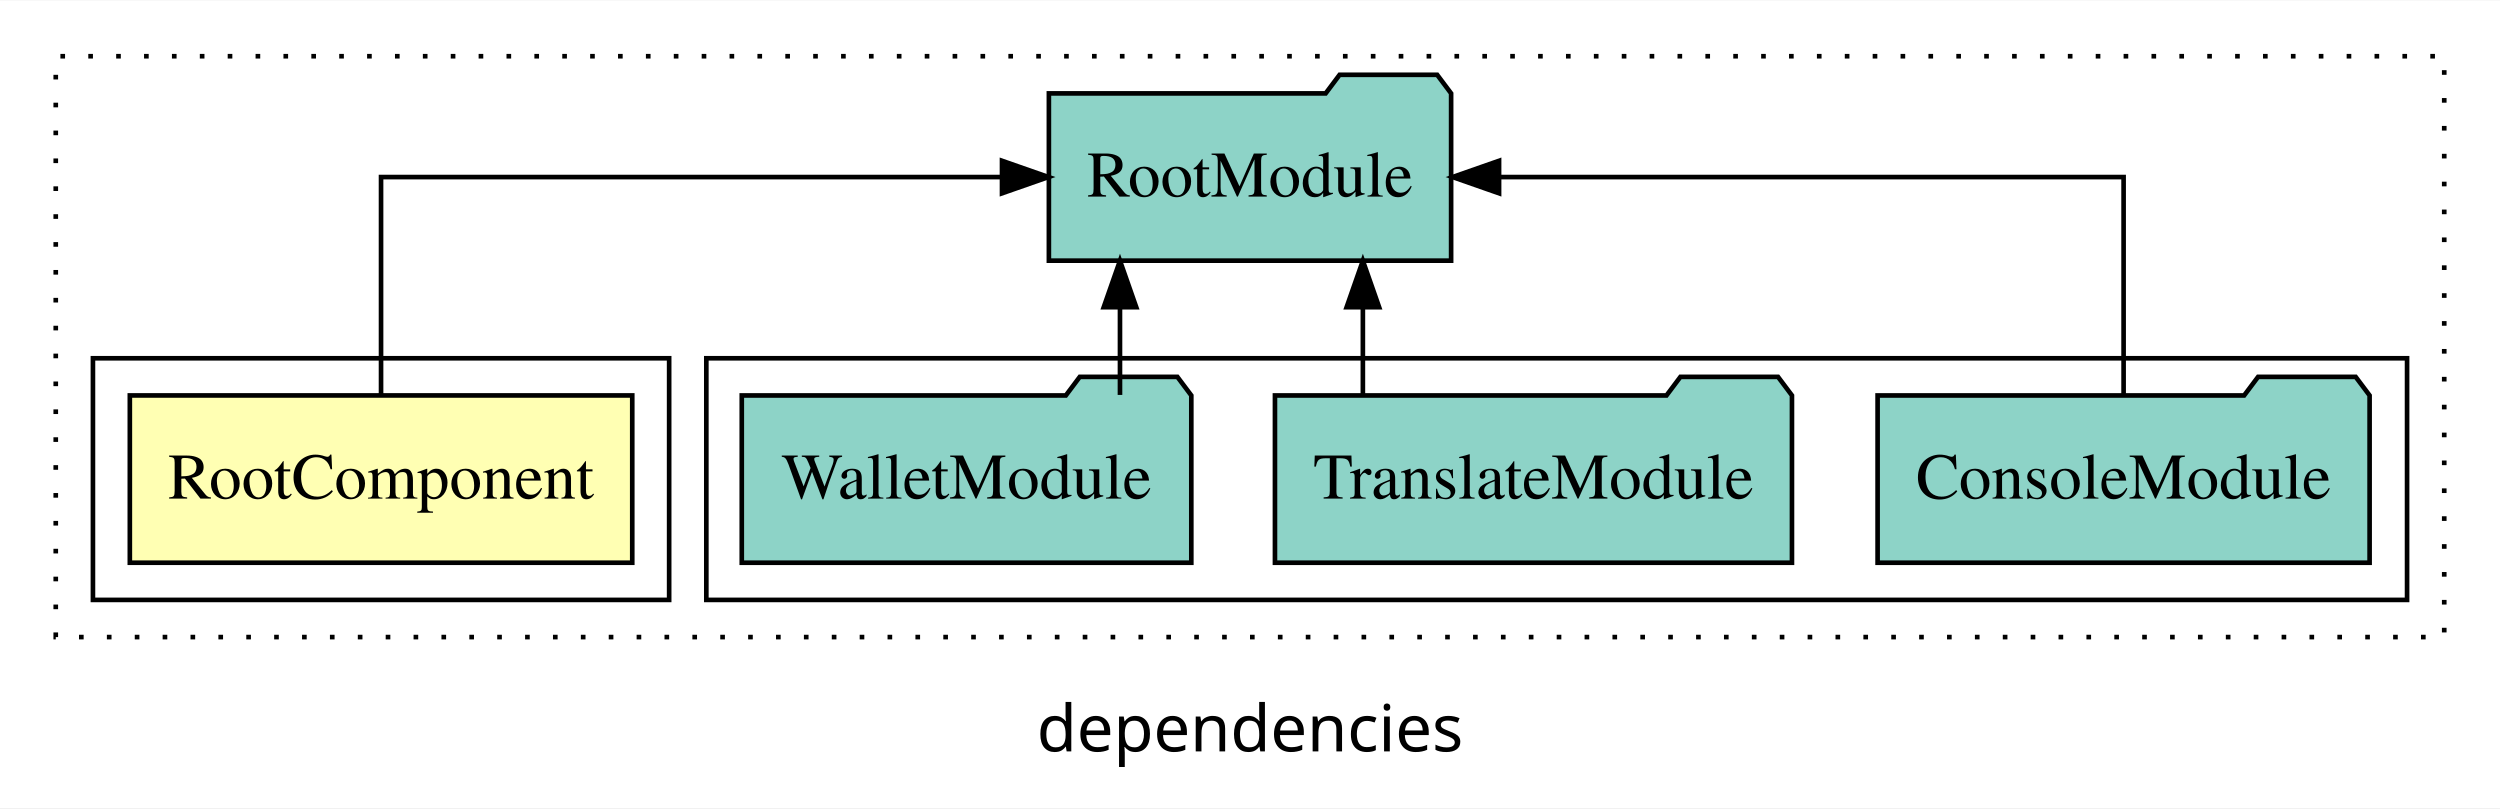
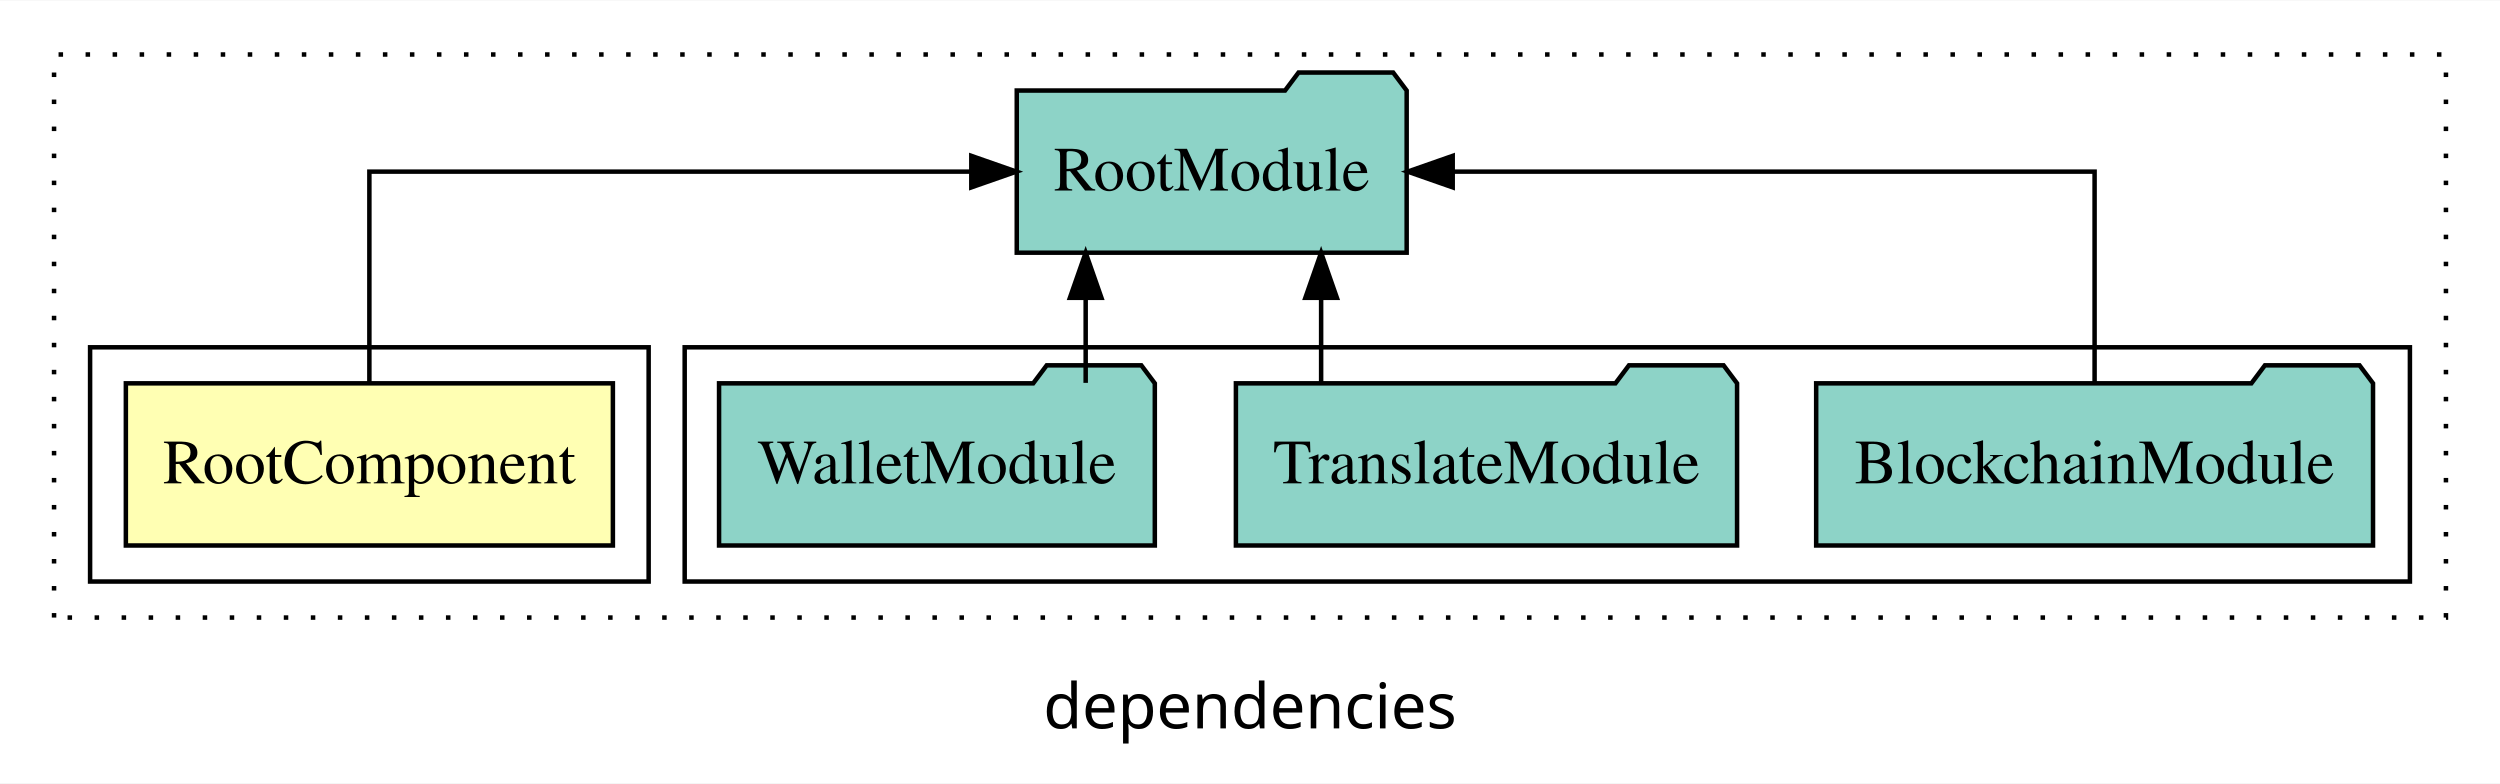
- <svg xmlns="http://www.w3.org/2000/svg" width="538pt" height="174pt" viewBox="0.00 0.00 538.00 173.80">
+ <svg xmlns="http://www.w3.org/2000/svg" width="555pt" height="174pt" viewBox="0.00 0.00 555.00 173.80">
  <g id="graph0" class="graph" transform="scale(1 1) rotate(0) translate(4 169.8)">
-     <polygon fill="white" stroke="transparent" points="-4,4 -4,-169.8 534,-169.8 534,4 -4,4" />
-     <text text-anchor="middle" x="265" y="-8.2" font-family="sans-serif" font-size="14.00">dependencies</text>
+     <polygon fill="white" stroke="transparent" points="-4,4 -4,-169.8 551,-169.8 551,4 -4,4" />
+     <text text-anchor="middle" x="273.5" y="-8.2" font-family="sans-serif" font-size="14.00">dependencies</text>
    <g id="clust1" class="cluster">
-       <polygon fill="none" stroke="black" stroke-dasharray="1,5" points="8,-32.8 8,-157.8 522,-157.8 522,-32.8 8,-32.8" />
+       <polygon fill="none" stroke="black" stroke-dasharray="1,5" points="8,-32.8 8,-157.8 539,-157.8 539,-32.8 8,-32.8" />
    </g>
    <g id="clust4" class="cluster">
-       <polygon fill="none" stroke="black" points="148,-40.8 148,-92.8 514,-92.8 514,-40.8 148,-40.8" />
+       <polygon fill="none" stroke="black" points="148,-40.8 148,-92.8 531,-92.8 531,-40.8 148,-40.8" />
    </g>
    <g id="clust2" class="cluster">
      <polygon fill="none" stroke="black" points="16,-40.8 16,-92.8 140,-92.8 140,-40.8 16,-40.8" />
    </g>
    <g id="node1" class="node">
      <polygon fill="#ffffb3" stroke="black" points="132.06,-84.8 23.94,-84.8 23.94,-48.8 132.06,-48.8 132.06,-84.8" />
      <text text-anchor="middle" x="78" y="-62.6" font-family="Times,serif" font-size="14.00">RootComponent</text>
    </g>
    <g id="node2" class="node">
      <polygon fill="#8dd3c7" stroke="black" points="308.28,-149.8 305.28,-153.8 284.28,-153.8 281.28,-149.8 221.72,-149.8 221.72,-113.8 308.28,-113.8 308.28,-149.8" />
      <text text-anchor="middle" x="265" y="-127.6" font-family="Times,serif" font-size="14.00">RootModule</text>
    </g>
    <g id="edge1" class="edge">
      <path fill="none" stroke="black" d="M78,-84.91C78,-104.14 78,-131.8 78,-131.8 78,-131.8 211.63,-131.8 211.63,-131.8" />
      <polygon fill="black" stroke="black" points="211.63,-135.3 221.63,-131.8 211.63,-128.3 211.63,-135.3" />
    </g>
    <g id="node3" class="node">
-       <polygon fill="#8dd3c7" stroke="black" points="505.94,-84.8 502.94,-88.8 481.94,-88.8 478.94,-84.8 400.06,-84.8 400.06,-48.8 505.94,-48.8 505.94,-84.8" />
-       <text text-anchor="middle" x="453" y="-62.6" font-family="Times,serif" font-size="14.00">ConsoleModule</text>
+       <polygon fill="#8dd3c7" stroke="black" points="522.81,-84.8 519.81,-88.8 498.81,-88.8 495.81,-84.8 399.19,-84.8 399.19,-48.8 522.81,-48.8 522.81,-84.8" />
+       <text text-anchor="middle" x="461" y="-62.6" font-family="Times,serif" font-size="14.00">BlockchainModule</text>
    </g>
    <g id="edge2" class="edge">
-       <path fill="none" stroke="black" d="M453,-84.91C453,-104.14 453,-131.8 453,-131.8 453,-131.8 318.6,-131.8 318.6,-131.8" />
-       <polygon fill="black" stroke="black" points="318.6,-128.3 308.6,-131.8 318.6,-135.3 318.6,-128.3" />
+       <path fill="none" stroke="black" d="M461,-84.91C461,-104.14 461,-131.8 461,-131.8 461,-131.8 318.5,-131.8 318.5,-131.8" />
+       <polygon fill="black" stroke="black" points="318.5,-128.3 308.5,-131.8 318.5,-135.3 318.5,-128.3" />
    </g>
    <g id="node4" class="node">
      <polygon fill="#8dd3c7" stroke="black" points="381.63,-84.8 378.63,-88.8 357.63,-88.8 354.63,-84.8 270.37,-84.8 270.37,-48.8 381.63,-48.8 381.63,-84.8" />
      <text text-anchor="middle" x="326" y="-62.6" font-family="Times,serif" font-size="14.00">TranslateModule</text>
    </g>
    <g id="edge3" class="edge">
      <path fill="none" stroke="black" d="M289.29,-84.91C289.29,-84.91 289.29,-103.79 289.29,-103.79" />
      <polygon fill="black" stroke="black" points="285.79,-103.79 289.29,-113.79 292.79,-103.79 285.79,-103.79" />
    </g>
    <g id="node5" class="node">
      <polygon fill="#8dd3c7" stroke="black" points="252.37,-84.8 249.37,-88.8 228.37,-88.8 225.37,-84.8 155.63,-84.8 155.63,-48.8 252.37,-48.8 252.37,-84.8" />
      <text text-anchor="middle" x="204" y="-62.6" font-family="Times,serif" font-size="14.00">WalletModule</text>
    </g>
    <g id="edge4" class="edge">
      <path fill="none" stroke="black" d="M237.02,-84.91C237.02,-84.91 237.02,-103.79 237.02,-103.79" />
      <polygon fill="black" stroke="black" points="233.52,-103.79 237.02,-113.79 240.52,-103.79 233.52,-103.79" />
    </g>
  </g>
</svg>
